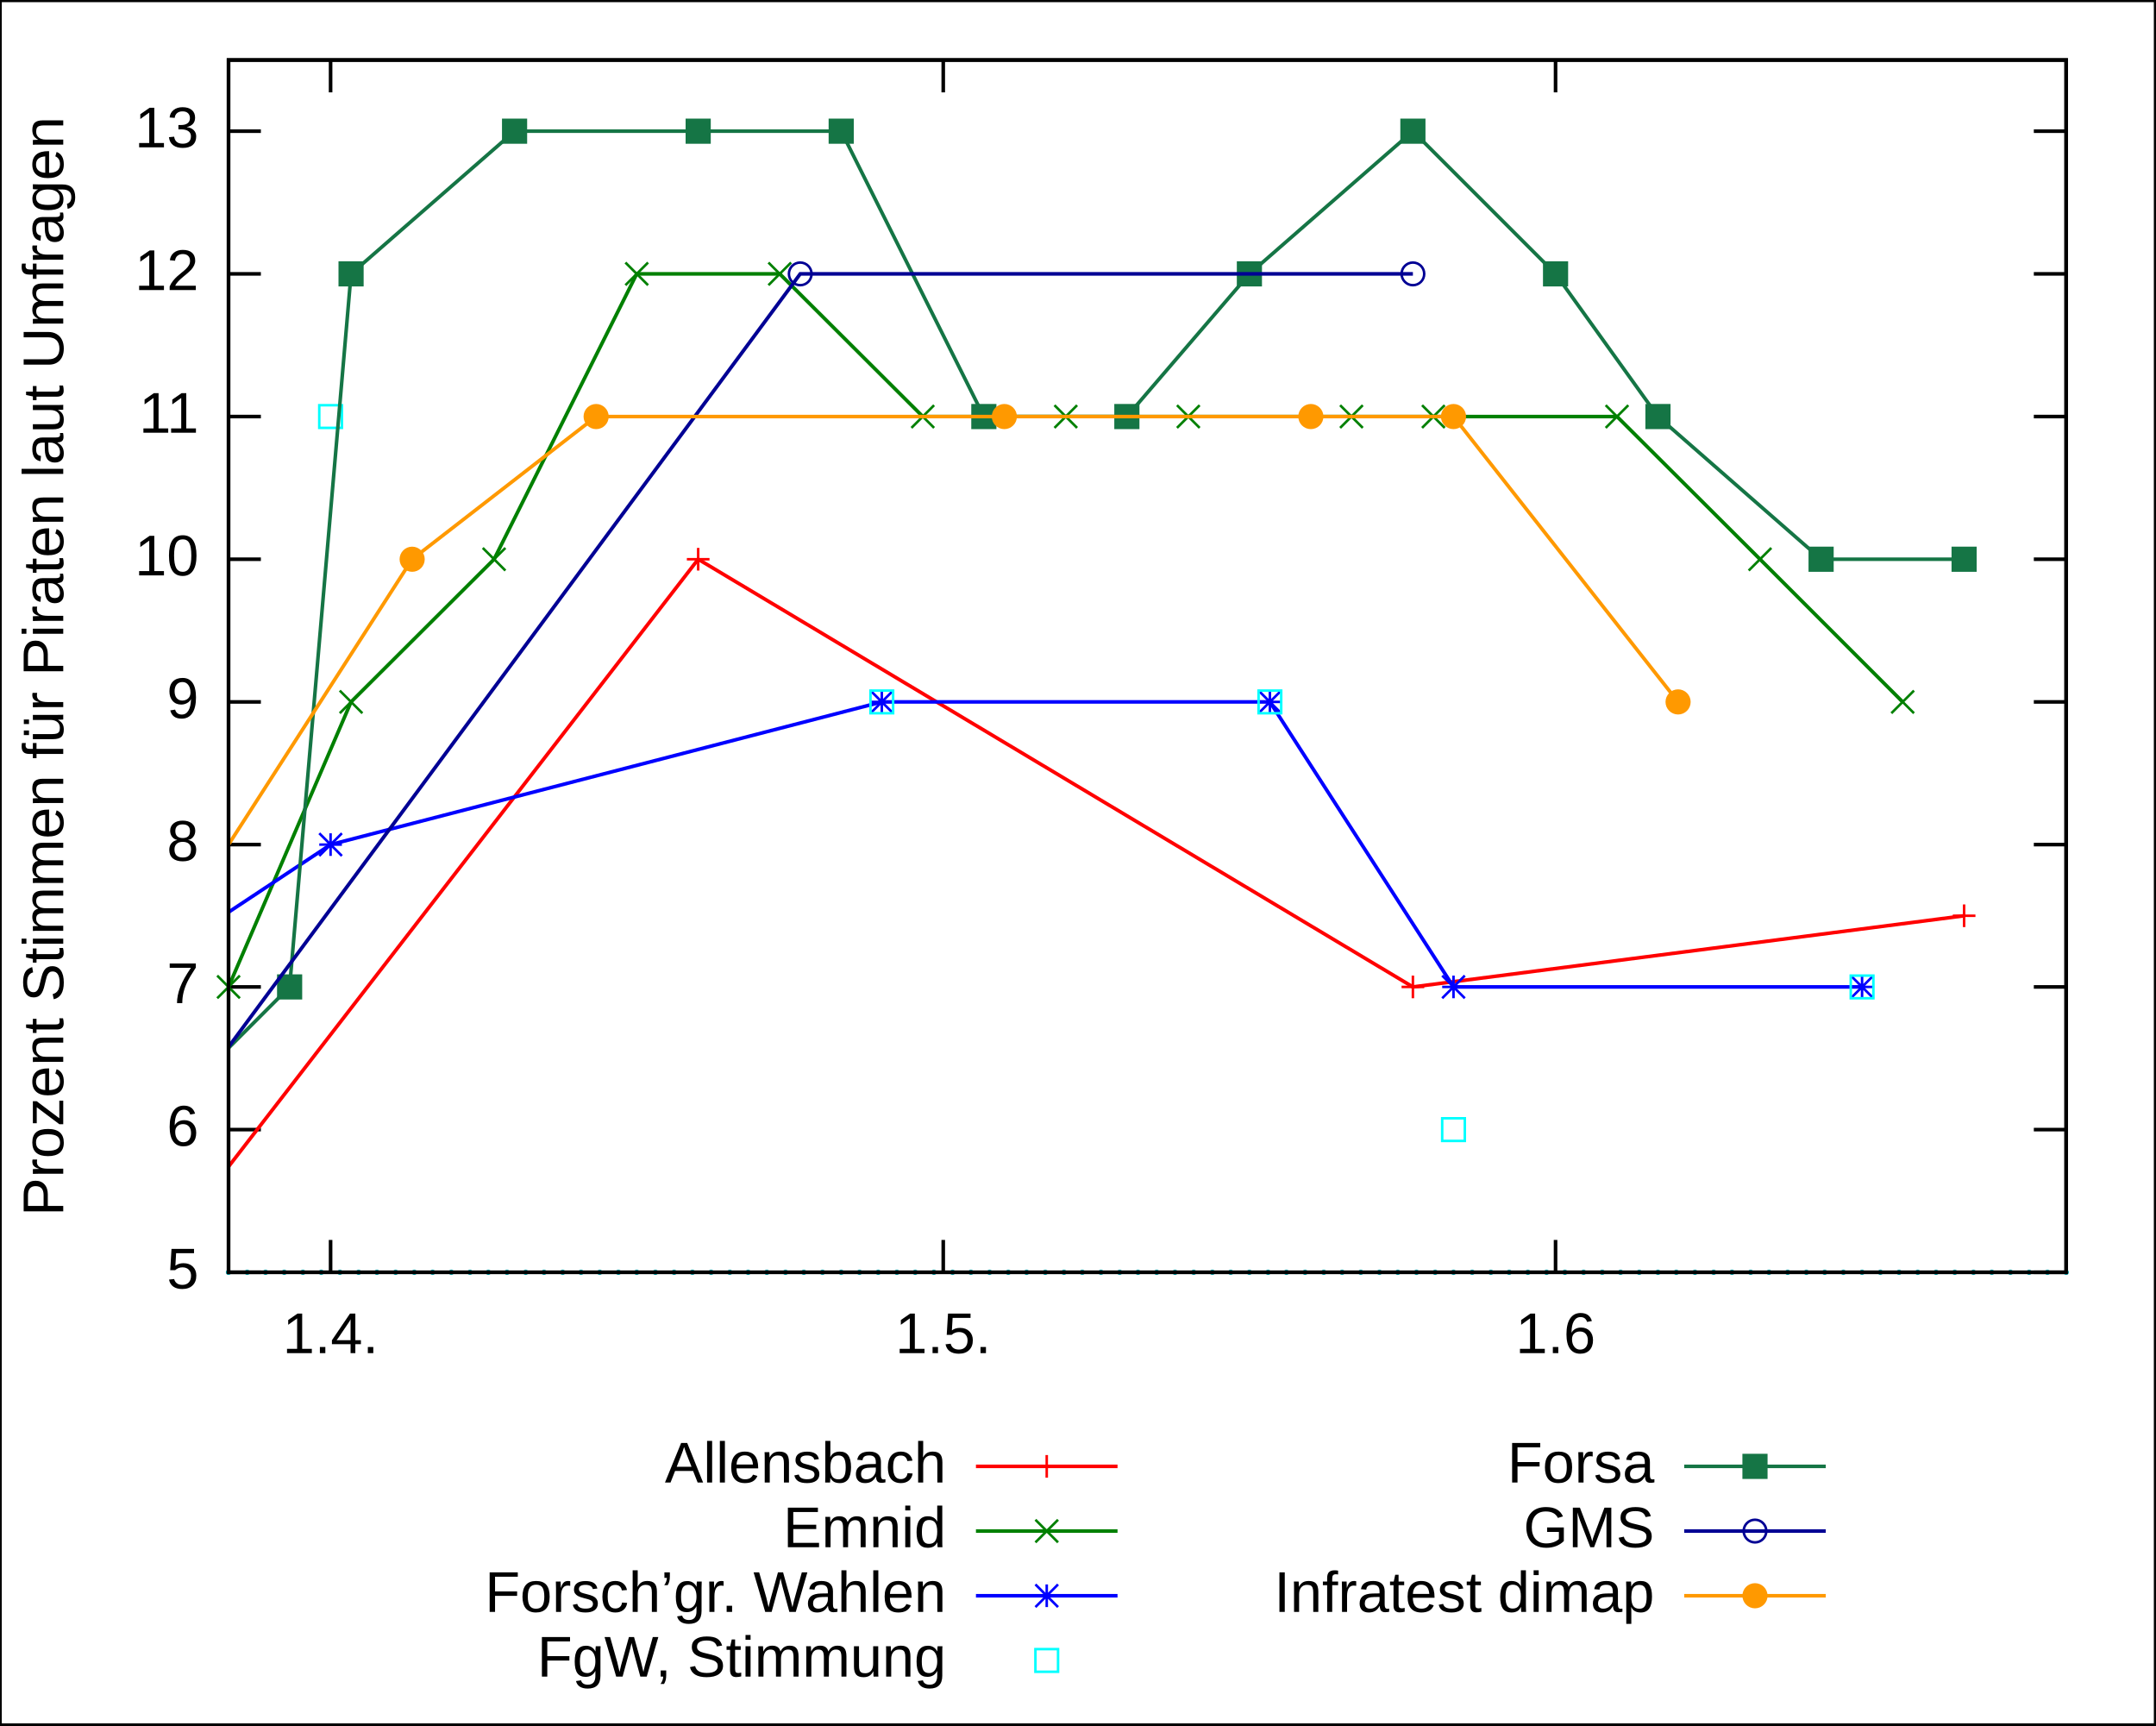
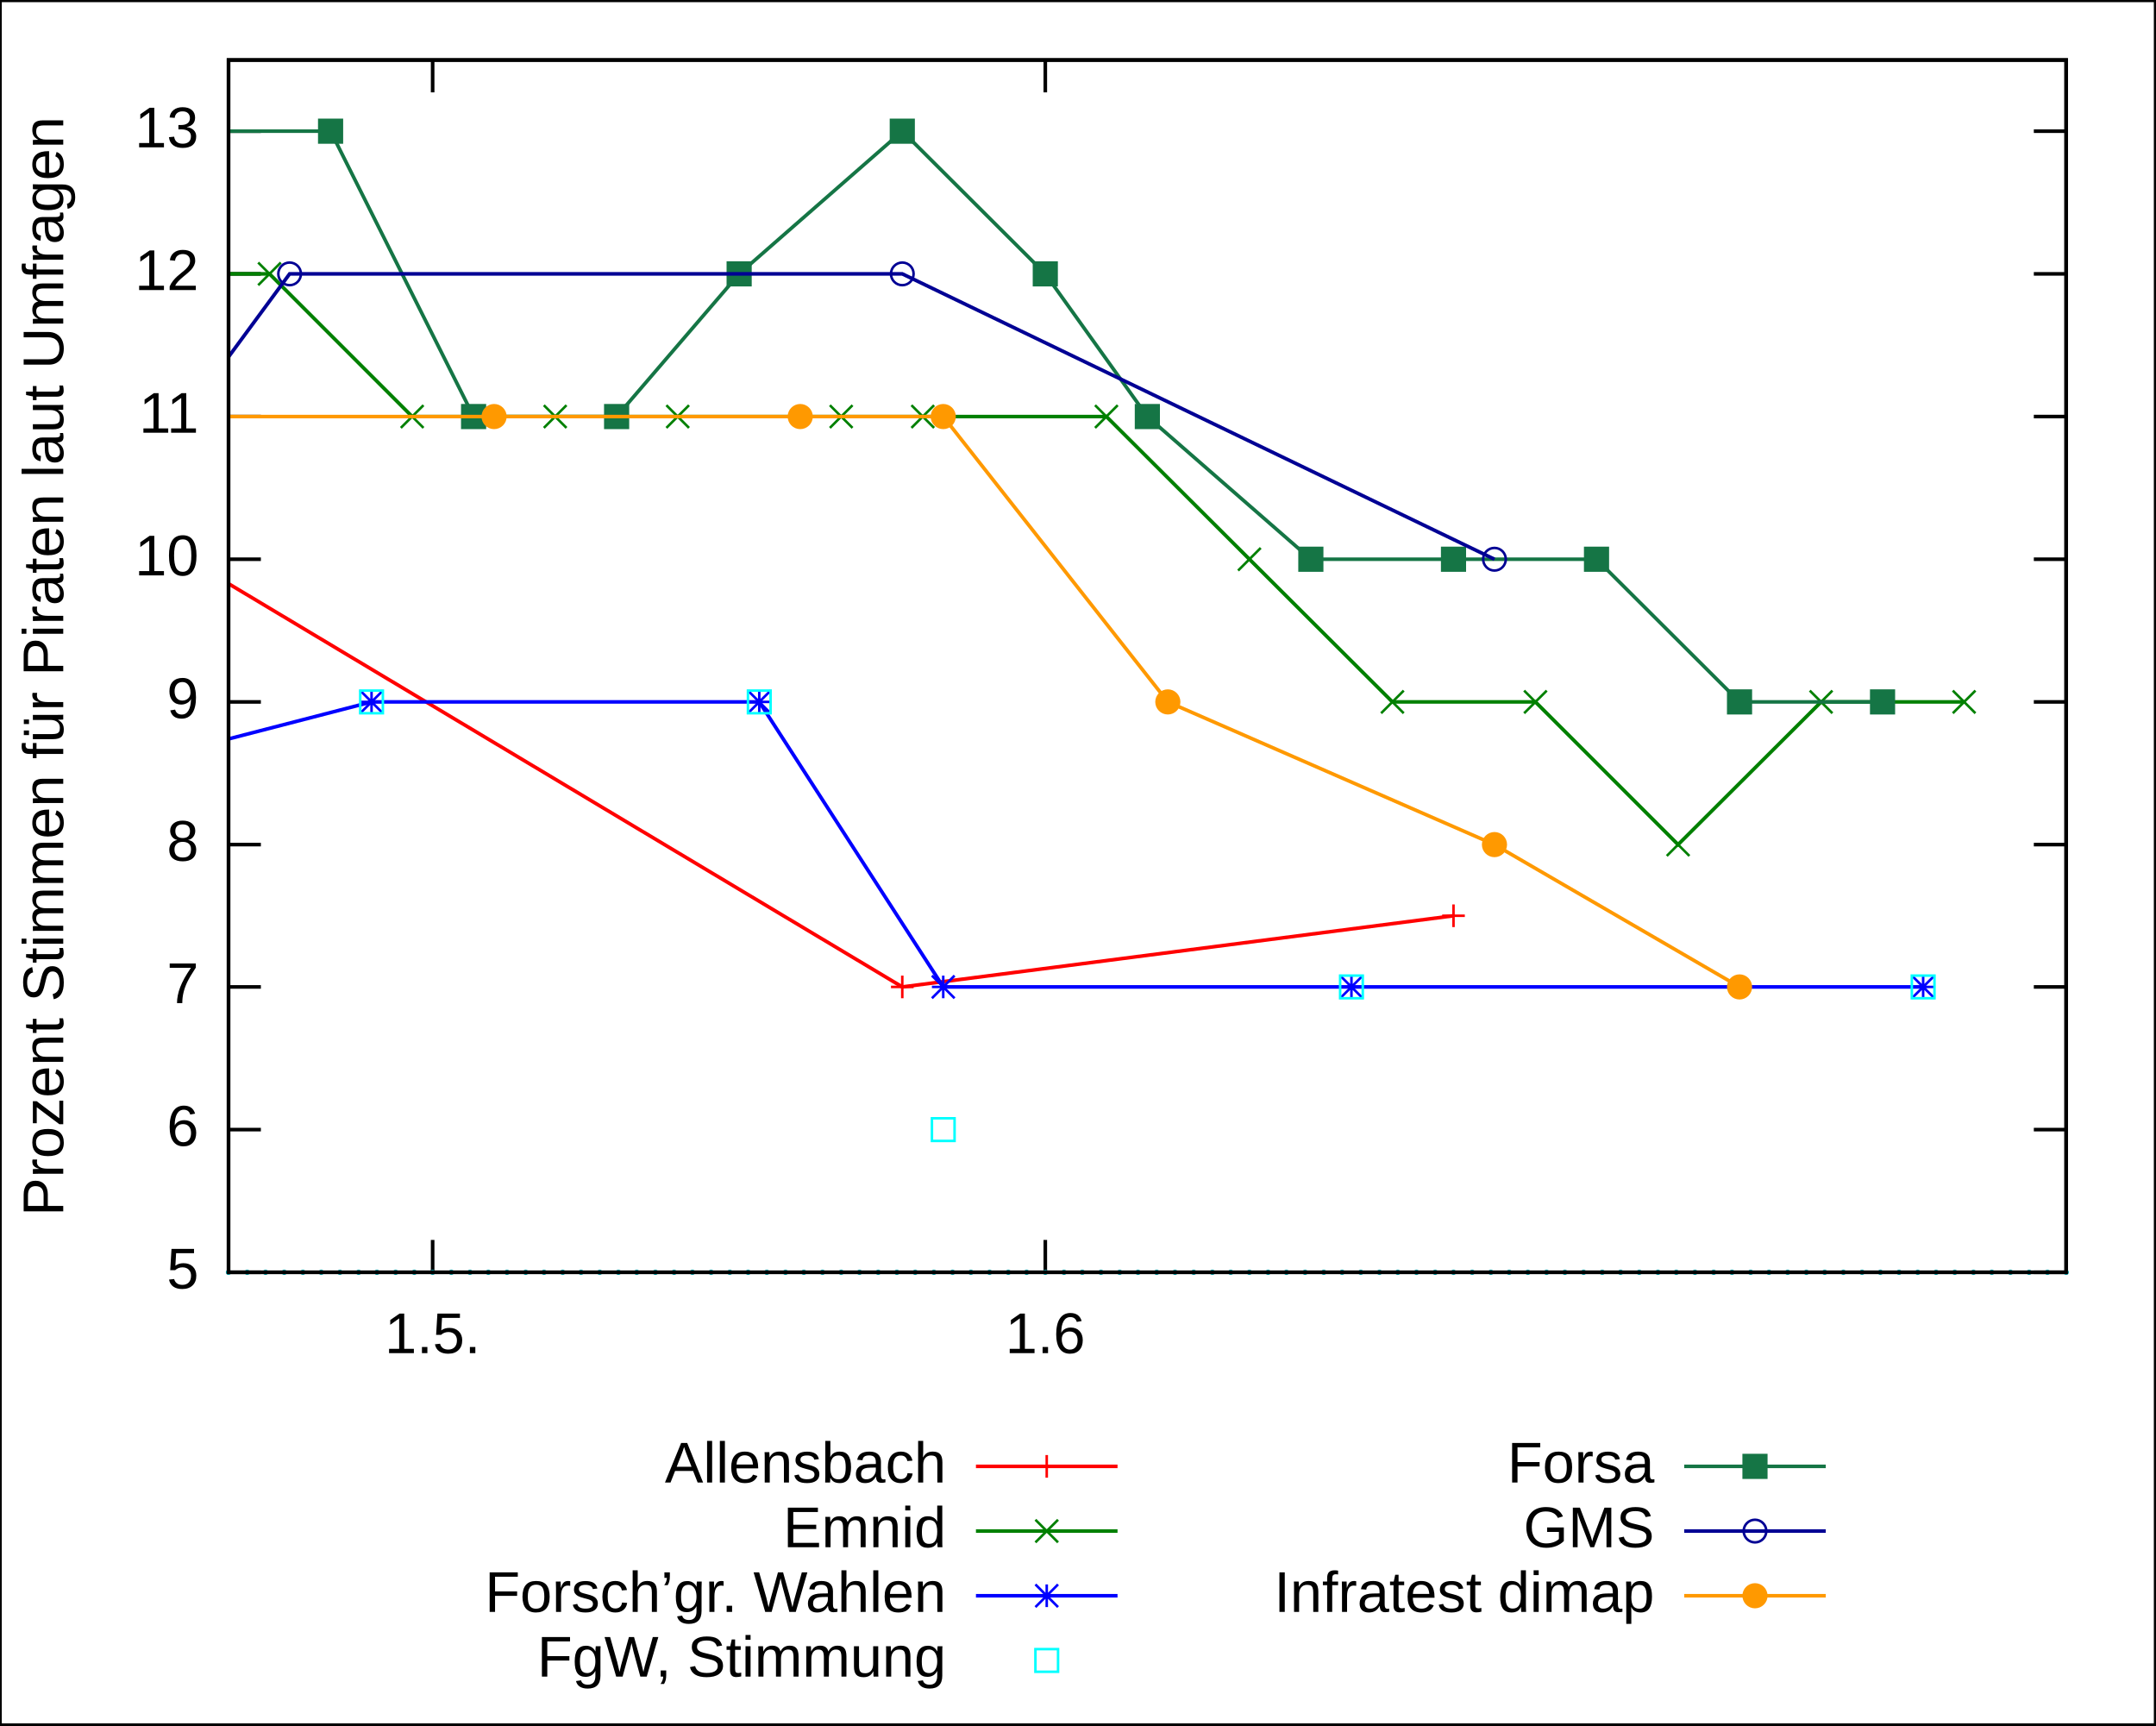
<svg xmlns="http://www.w3.org/2000/svg" xmlns:xlink="http://www.w3.org/1999/xlink" width="600" height="480" viewBox="0 0 600 480">
  <defs>
    <circle id="gpDot" r="0.5" stroke-width="0.5" />
    <path id="gpPt0" stroke-width="0.222" stroke="currentColor" d="M-1,0 h2 M0,-1 v2" />
    <path id="gpPt1" stroke-width="0.222" stroke="currentColor" d="M-1,-1 L1,1 M1,-1 L-1,1" />
    <path id="gpPt2" stroke-width="0.222" stroke="currentColor" d="M-1,0 L1,0 M0,-1 L0,1 M-1,-1 L1,1 M-1,1 L1,-1" />
    <rect id="gpPt3" stroke-width="0.222" stroke="currentColor" x="-1" y="-1" width="2" height="2" />
    <rect id="gpPt4" stroke-width="0.222" stroke="currentColor" fill="currentColor" x="-1" y="-1" width="2" height="2" />
    <circle id="gpPt5" stroke-width="0.222" stroke="currentColor" cx="0" cy="0" r="1" />
    <use xlink:href="#gpPt5" id="gpPt6" fill="currentColor" stroke="none" />
    <path id="gpPt7" stroke-width="0.222" stroke="currentColor" d="M0,-1.33 L-1.33,0.67 L1.33,0.67 z" />
    <use xlink:href="#gpPt7" id="gpPt8" fill="currentColor" stroke="none" />
    <use xlink:href="#gpPt7" id="gpPt9" stroke="currentColor" transform="rotate(180)" />
    <use xlink:href="#gpPt9" id="gpPt10" fill="currentColor" stroke="none" />
    <use xlink:href="#gpPt3" id="gpPt11" stroke="currentColor" transform="rotate(45)" />
    <use xlink:href="#gpPt11" id="gpPt12" fill="currentColor" stroke="none" />
  </defs>
  <g style="fill:none; color:white; stroke:currentColor; stroke-width:1.00; stroke-linecap:butt; stroke-linejoin:miter">
</g>
  <g style="fill:none; color:black; stroke:currentColor; stroke-width:1.00; stroke-linecap:butt; stroke-linejoin:miter">
    <g style="stroke:none; shape-rendering:crispEdges">
      <polygon fill="rgb(255, 255, 255)" points="0.0,480.0 599.9,480.0 599.9,0.1 0.0,0.1 " />
    </g>
    <path stroke="black" d="M0.0,480.0 L0.0,0.1 L599.9,0.1 L599.9,480.0 L0.0,480.0 M63.6,354.0 L72.6,354.0 M575.0,354.0    L566.0,354.0 " />
    <g transform="translate(55.3,358.5)" style="stroke:none; fill:black; font-family:Arial; font-size:12.00pt; text-anchor:end">
      <text> 5</text>
    </g>
    <path d="M63.6,314.3 L72.6,314.3 M575.0,314.3 L566.0,314.3 " />
    <g transform="translate(55.3,318.8)" style="stroke:none; fill:black; font-family:Arial; font-size:12.00pt; text-anchor:end">
      <text> 6</text>
    </g>
    <path d="M63.6,274.6 L72.6,274.6 M575.0,274.6 L566.0,274.6 " />
    <g transform="translate(55.3,279.1)" style="stroke:none; fill:black; font-family:Arial; font-size:12.00pt; text-anchor:end">
      <text> 7</text>
    </g>
    <path d="M63.6,235.0 L72.6,235.0 M575.0,235.0 L566.0,235.0 " />
    <g transform="translate(55.3,239.5)" style="stroke:none; fill:black; font-family:Arial; font-size:12.00pt; text-anchor:end">
      <text> 8</text>
    </g>
    <path d="M63.6,195.3 L72.6,195.3 M575.0,195.3 L566.0,195.3 " />
    <g transform="translate(55.3,199.8)" style="stroke:none; fill:black; font-family:Arial; font-size:12.00pt; text-anchor:end">
      <text> 9</text>
    </g>
    <path d="M63.6,155.6 L72.6,155.6 M575.0,155.6 L566.0,155.6 " />
    <g transform="translate(55.3,160.1)" style="stroke:none; fill:black; font-family:Arial; font-size:12.00pt; text-anchor:end">
      <text> 10</text>
    </g>
    <path d="M63.6,115.9 L72.6,115.9 M575.0,115.9 L566.0,115.9 " />
    <g transform="translate(55.3,120.4)" style="stroke:none; fill:black; font-family:Arial; font-size:12.00pt; text-anchor:end">
      <text> 11</text>
    </g>
    <path d="M63.6,76.2 L72.6,76.2 M575.0,76.2 L566.0,76.2 " />
    <g transform="translate(55.3,80.7)" style="stroke:none; fill:black; font-family:Arial; font-size:12.00pt; text-anchor:end">
      <text> 12</text>
    </g>
    <path d="M63.6,36.5 L72.6,36.5 M575.0,36.5 L566.0,36.5 " />
    <g transform="translate(55.3,41.0)" style="stroke:none; fill:black; font-family:Arial; font-size:12.00pt; text-anchor:end">
      <text> 13</text>
    </g>
-     <path d="M92.0,354.0 L92.0,345.0 M92.0,16.7 L92.0,25.7 " />
-     <g transform="translate(92.0,376.5)" style="stroke:none; fill:black; font-family:Arial; font-size:12.00pt; text-anchor:middle">
-       <text>1.4.</text>
-     </g>
-     <path d="M262.5,354.0 L262.5,345.0 M262.5,16.7 L262.5,25.7 " />
-     <g transform="translate(262.5,376.5)" style="stroke:none; fill:black; font-family:Arial; font-size:12.00pt; text-anchor:middle">
+     <path d="M120.4,354.0 L120.4,345.0 M120.4,16.7 L120.4,25.7 " />
+     <g transform="translate(120.4,376.5)" style="stroke:none; fill:black; font-family:Arial; font-size:12.00pt; text-anchor:middle">
      <text>1.5.</text>
    </g>
-     <path d="M432.9,354.0 L432.9,345.0 M432.9,16.7 L432.9,25.7 " />
-     <g transform="translate(432.9,376.5)" style="stroke:none; fill:black; font-family:Arial; font-size:12.00pt; text-anchor:middle">
+     <path d="M290.9,354.0 L290.9,345.0 M290.9,16.7 L290.9,25.7 " />
+     <g transform="translate(290.9,376.5)" style="stroke:none; fill:black; font-family:Arial; font-size:12.00pt; text-anchor:middle">
      <text>1.6</text>
    </g>
    <path d="M63.6,16.7 L63.6,354.0 L575.0,354.0 L575.0,16.7 L63.6,16.7 Z " />
    <g transform="translate(17.6,185.4) rotate(270)" style="stroke:none; fill:black; font-family:Arial; font-size:12.00pt; text-anchor:middle">
      <text>Prozent Stimmen für Piraten laut Umfragen</text>
    </g>
  </g>
  <a xlink:title="Plot #1">
    <g style="fill:none; color:red; stroke:currentColor; stroke-width:1.00; stroke-linecap:butt; stroke-linejoin:miter">
      <g transform="translate(263.3,412.5)" style="stroke:none; fill:black; font-family:Arial; font-size:12.00pt; text-anchor:end">
        <text>Allensbach</text>
      </g>
-       <path d="M271.6,408.0 L311.0,408.0 M546.6,254.8 L393.2,274.6 L194.3,155.6 L63.6,324.6 " />
-       <use xlink:href="#gpPt0" transform="translate(546.6,254.8) scale(3.15)" />
-       <use xlink:href="#gpPt0" transform="translate(393.2,274.6) scale(3.15)" />
-       <use xlink:href="#gpPt0" transform="translate(194.3,155.6) scale(3.15)" />
+       <path d="M271.6,408.0 L311.0,408.0 M404.5,254.8 L251.1,274.6 L63.6,162.4 " />
+       <use xlink:href="#gpPt0" transform="translate(404.5,254.8) scale(3.15)" />
+       <use xlink:href="#gpPt0" transform="translate(251.1,274.6) scale(3.15)" />
      <use xlink:href="#gpPt0" transform="translate(291.3,408.0) scale(3.15)" />
    </g>
  </a>
  <a xlink:title="Plot #2">
    <g style="fill:none; color:green; stroke:currentColor; stroke-width:1.00; stroke-linecap:butt; stroke-linejoin:miter">
      <g transform="translate(263.3,430.5)" style="stroke:none; fill:black; font-family:Arial; font-size:12.00pt; text-anchor:end">
        <text>Emnid</text>
      </g>
-       <path d="M271.6,426.0 L311.0,426.0 M529.5,195.3 L489.8,155.6 L450.0,115.9 L398.9,115.9 L376.1,115.9 L330.7,115.9    L296.6,115.9 L256.8,115.9 L217.0,76.2 L177.2,76.2 L137.5,155.6 L97.7,195.3 L63.6,274.6 " />
-       <use xlink:href="#gpPt1" transform="translate(529.5,195.3) scale(3.15)" />
-       <use xlink:href="#gpPt1" transform="translate(489.8,155.6) scale(3.15)" />
-       <use xlink:href="#gpPt1" transform="translate(450.0,115.9) scale(3.15)" />
-       <use xlink:href="#gpPt1" transform="translate(398.9,115.9) scale(3.15)" />
-       <use xlink:href="#gpPt1" transform="translate(376.1,115.9) scale(3.15)" />
-       <use xlink:href="#gpPt1" transform="translate(330.7,115.9) scale(3.15)" />
-       <use xlink:href="#gpPt1" transform="translate(296.6,115.9) scale(3.15)" />
+       <path d="M271.6,426.0 L311.0,426.0 M546.6,195.3 L506.8,195.3 L467.0,235.0 L427.3,195.3 L387.5,195.3 L347.7,155.6    L307.9,115.9 L256.8,115.9 L234.1,115.9 L188.6,115.9 L154.5,115.9 L114.7,115.9 L75.0,76.2 L63.6,76.2    " />
+       <use xlink:href="#gpPt1" transform="translate(546.6,195.3) scale(3.15)" />
+       <use xlink:href="#gpPt1" transform="translate(506.8,195.3) scale(3.15)" />
+       <use xlink:href="#gpPt1" transform="translate(467.0,235.0) scale(3.15)" />
+       <use xlink:href="#gpPt1" transform="translate(427.3,195.3) scale(3.15)" />
+       <use xlink:href="#gpPt1" transform="translate(387.5,195.3) scale(3.15)" />
+       <use xlink:href="#gpPt1" transform="translate(347.7,155.6) scale(3.15)" />
+       <use xlink:href="#gpPt1" transform="translate(307.9,115.9) scale(3.15)" />
      <use xlink:href="#gpPt1" transform="translate(256.8,115.9) scale(3.15)" />
-       <use xlink:href="#gpPt1" transform="translate(217.0,76.2) scale(3.15)" />
-       <use xlink:href="#gpPt1" transform="translate(177.2,76.2) scale(3.15)" />
-       <use xlink:href="#gpPt1" transform="translate(137.5,155.6) scale(3.15)" />
-       <use xlink:href="#gpPt1" transform="translate(97.7,195.3) scale(3.15)" />
-       <use xlink:href="#gpPt1" transform="translate(63.6,274.6) scale(3.15)" />
+       <use xlink:href="#gpPt1" transform="translate(234.1,115.9) scale(3.15)" />
+       <use xlink:href="#gpPt1" transform="translate(188.6,115.9) scale(3.15)" />
+       <use xlink:href="#gpPt1" transform="translate(154.5,115.9) scale(3.15)" />
+       <use xlink:href="#gpPt1" transform="translate(114.7,115.9) scale(3.15)" />
+       <use xlink:href="#gpPt1" transform="translate(75.0,76.2) scale(3.15)" />
      <use xlink:href="#gpPt1" transform="translate(291.3,426.0) scale(3.15)" />
    </g>
  </a>
  <a xlink:title="Plot #3">
    <g style="fill:none; color:blue; stroke:currentColor; stroke-width:1.00; stroke-linecap:butt; stroke-linejoin:miter">
      <g transform="translate(263.3,448.5)" style="stroke:none; fill:black; font-family:Arial; font-size:12.00pt; text-anchor:end">
        <text>Forsch’gr. Wahlen</text>
      </g>
-       <path d="M271.6,444.0 L311.0,444.0 M518.2,274.6 L404.5,274.6 L353.4,195.3 L245.4,195.3 L92.0,235.0 L63.6,253.8    " />
-       <use xlink:href="#gpPt2" transform="translate(518.2,274.6) scale(3.15)" />
-       <use xlink:href="#gpPt2" transform="translate(404.5,274.6) scale(3.15)" />
-       <use xlink:href="#gpPt2" transform="translate(353.4,195.3) scale(3.15)" />
-       <use xlink:href="#gpPt2" transform="translate(245.4,195.3) scale(3.15)" />
-       <use xlink:href="#gpPt2" transform="translate(92.0,235.0) scale(3.15)" />
+       <path d="M271.6,444.0 L311.0,444.0 M535.2,274.6 L376.1,274.6 L262.5,274.6 L211.3,195.3 L103.4,195.3 L63.6,205.6    " />
+       <use xlink:href="#gpPt2" transform="translate(535.2,274.6) scale(3.15)" />
+       <use xlink:href="#gpPt2" transform="translate(376.1,274.6) scale(3.15)" />
+       <use xlink:href="#gpPt2" transform="translate(262.5,274.6) scale(3.15)" />
+       <use xlink:href="#gpPt2" transform="translate(211.3,195.3) scale(3.15)" />
+       <use xlink:href="#gpPt2" transform="translate(103.4,195.3) scale(3.15)" />
      <use xlink:href="#gpPt2" transform="translate(291.3,444.0) scale(3.15)" />
    </g>
  </a>
  <a xlink:title="Plot #4">
    <g style="fill:none; color:cyan; stroke:currentColor; stroke-width:1.00; stroke-linecap:butt; stroke-linejoin:miter">
      <g transform="translate(263.3,466.5)" style="stroke:none; fill:black; font-family:Arial; font-size:12.00pt; text-anchor:end">
        <text>FgW, Stimmung</text>
      </g>
-       <use xlink:href="#gpPt3" transform="translate(518.2,274.6) scale(3.15)" />
-       <use xlink:href="#gpPt3" transform="translate(404.5,314.3) scale(3.15)" />
-       <use xlink:href="#gpPt3" transform="translate(353.4,195.3) scale(3.15)" />
-       <use xlink:href="#gpPt3" transform="translate(245.4,195.3) scale(3.15)" />
-       <use xlink:href="#gpPt3" transform="translate(92.0,115.9) scale(3.15)" />
+       <use xlink:href="#gpPt3" transform="translate(535.2,274.6) scale(3.15)" />
+       <use xlink:href="#gpPt3" transform="translate(376.1,274.6) scale(3.15)" />
+       <use xlink:href="#gpPt3" transform="translate(262.5,314.3) scale(3.15)" />
+       <use xlink:href="#gpPt3" transform="translate(211.3,195.3) scale(3.15)" />
+       <use xlink:href="#gpPt3" transform="translate(103.4,195.3) scale(3.15)" />
      <use xlink:href="#gpPt3" transform="translate(291.3,462.0) scale(3.15)" />
    </g>
  </a>
  <a xlink:title="Plot #5">
    <g style="fill:none; color:#157545; stroke:currentColor; stroke-width:1.00; stroke-linecap:butt; stroke-linejoin:miter">
      <g transform="translate(460.4,412.5)" style="stroke:none; fill:black; font-family:Arial; font-size:12.00pt; text-anchor:end">
        <text>Forsa</text>
      </g>
-       <path d="M468.7,408.0 L508.1,408.0 M546.6,155.6 L506.8,155.6 L461.4,115.9 L432.9,76.2 L393.2,36.5 L347.7,76.2    L313.6,115.9 L273.8,115.9 L234.1,36.5 L194.3,36.5 L143.2,36.5 L97.7,76.2 L80.6,274.6 L63.6,291.6    " />
-       <use xlink:href="#gpPt4" transform="translate(546.6,155.6) scale(3.15)" />
-       <use xlink:href="#gpPt4" transform="translate(506.8,155.6) scale(3.15)" />
-       <use xlink:href="#gpPt4" transform="translate(461.4,115.9) scale(3.15)" />
-       <use xlink:href="#gpPt4" transform="translate(432.9,76.2) scale(3.15)" />
-       <use xlink:href="#gpPt4" transform="translate(393.2,36.5) scale(3.15)" />
-       <use xlink:href="#gpPt4" transform="translate(347.7,76.2) scale(3.15)" />
-       <use xlink:href="#gpPt4" transform="translate(313.6,115.9) scale(3.15)" />
-       <use xlink:href="#gpPt4" transform="translate(273.8,115.9) scale(3.15)" />
-       <use xlink:href="#gpPt4" transform="translate(234.1,36.5) scale(3.15)" />
-       <use xlink:href="#gpPt4" transform="translate(194.3,36.5) scale(3.15)" />
-       <use xlink:href="#gpPt4" transform="translate(143.2,36.5) scale(3.15)" />
-       <use xlink:href="#gpPt4" transform="translate(97.7,76.2) scale(3.15)" />
-       <use xlink:href="#gpPt4" transform="translate(80.6,274.6) scale(3.15)" />
+       <path d="M468.7,408.0 L508.1,408.0 M523.9,195.3 L484.1,195.3 L444.3,155.6 L404.5,155.6 L364.8,155.6 L319.3,115.9    L290.9,76.2 L251.1,36.5 L205.7,76.2 L171.6,115.9 L131.8,115.9 L92.0,36.5 L63.6,36.5 " />
+       <use xlink:href="#gpPt4" transform="translate(523.9,195.3) scale(3.15)" />
+       <use xlink:href="#gpPt4" transform="translate(484.1,195.3) scale(3.15)" />
+       <use xlink:href="#gpPt4" transform="translate(444.3,155.6) scale(3.15)" />
+       <use xlink:href="#gpPt4" transform="translate(404.5,155.6) scale(3.15)" />
+       <use xlink:href="#gpPt4" transform="translate(364.8,155.6) scale(3.15)" />
+       <use xlink:href="#gpPt4" transform="translate(319.3,115.9) scale(3.15)" />
+       <use xlink:href="#gpPt4" transform="translate(290.9,76.2) scale(3.15)" />
+       <use xlink:href="#gpPt4" transform="translate(251.1,36.5) scale(3.15)" />
+       <use xlink:href="#gpPt4" transform="translate(205.7,76.2) scale(3.15)" />
+       <use xlink:href="#gpPt4" transform="translate(171.6,115.9) scale(3.15)" />
+       <use xlink:href="#gpPt4" transform="translate(131.8,115.9) scale(3.15)" />
+       <use xlink:href="#gpPt4" transform="translate(92.0,36.5) scale(3.15)" />
      <use xlink:href="#gpPt4" transform="translate(488.4,408.0) scale(3.15)" />
    </g>
  </a>
  <a xlink:title="Plot #6">
    <g style="fill:none; color:#000094; stroke:currentColor; stroke-width:1.00; stroke-linecap:butt; stroke-linejoin:miter">
      <g transform="translate(460.4,430.5)" style="stroke:none; fill:black; font-family:Arial; font-size:12.00pt; text-anchor:end">
        <text>GMS</text>
      </g>
-       <path d="M468.7,426.0 L508.1,426.0 M393.2,76.2 L222.7,76.2 L63.6,291.3 " />
-       <use xlink:href="#gpPt5" transform="translate(393.2,76.2) scale(3.15)" />
-       <use xlink:href="#gpPt5" transform="translate(222.7,76.2) scale(3.15)" />
+       <path d="M468.7,426.0 L508.1,426.0 M415.9,155.6 L251.1,76.2 L80.6,76.2 L63.6,99.3 " />
+       <use xlink:href="#gpPt5" transform="translate(415.9,155.6) scale(3.15)" />
+       <use xlink:href="#gpPt5" transform="translate(251.1,76.2) scale(3.15)" />
+       <use xlink:href="#gpPt5" transform="translate(80.6,76.2) scale(3.15)" />
      <use xlink:href="#gpPt5" transform="translate(488.4,426.0) scale(3.15)" />
    </g>
  </a>
  <a xlink:title="Plot #7">
    <g style="fill:none; color:#FF9900; stroke:currentColor; stroke-width:1.00; stroke-linecap:butt; stroke-linejoin:miter">
      <g transform="translate(460.4,448.5)" style="stroke:none; fill:black; font-family:Arial; font-size:12.00pt; text-anchor:end">
        <text>Infratest dimap</text>
      </g>
-       <path d="M468.7,444.0 L508.1,444.0 M467.0,195.3 L404.5,115.9 L364.8,115.9 L279.5,115.9 L165.9,115.9 L114.7,155.6    L63.6,235.0 " />
-       <use xlink:href="#gpPt6" transform="translate(467.0,195.3) scale(3.15)" />
-       <use xlink:href="#gpPt6" transform="translate(404.5,115.9) scale(3.15)" />
-       <use xlink:href="#gpPt6" transform="translate(364.8,115.9) scale(3.15)" />
-       <use xlink:href="#gpPt6" transform="translate(279.5,115.9) scale(3.15)" />
-       <use xlink:href="#gpPt6" transform="translate(165.9,115.9) scale(3.15)" />
-       <use xlink:href="#gpPt6" transform="translate(114.7,155.6) scale(3.15)" />
+       <path d="M468.7,444.0 L508.1,444.0 M484.1,274.6 L415.9,235.0 L325.0,195.3 L262.5,115.9 L222.7,115.9 L137.5,115.9    L63.6,115.9 " />
+       <use xlink:href="#gpPt6" transform="translate(484.1,274.6) scale(3.15)" />
+       <use xlink:href="#gpPt6" transform="translate(415.9,235.0) scale(3.15)" />
+       <use xlink:href="#gpPt6" transform="translate(325.0,195.3) scale(3.15)" />
+       <use xlink:href="#gpPt6" transform="translate(262.5,115.9) scale(3.15)" />
+       <use xlink:href="#gpPt6" transform="translate(222.7,115.9) scale(3.15)" />
+       <use xlink:href="#gpPt6" transform="translate(137.5,115.9) scale(3.15)" />
      <use xlink:href="#gpPt6" transform="translate(488.4,444.0) scale(3.15)" />
    </g>
  </a>
  <a xlink:title="Plot #8">
    <g style="fill:none; color:#0099A1; stroke:currentColor; stroke-width:1.00; stroke-linecap:butt; stroke-linejoin:miter">
      <use xlink:href="#gpDot" x="63.6" y="354.0" />
      <use xlink:href="#gpDot" x="68.8" y="354.0" />
      <use xlink:href="#gpDot" x="73.9" y="354.0" />
      <use xlink:href="#gpDot" x="79.1" y="354.0" />
      <use xlink:href="#gpDot" x="84.3" y="354.0" />
      <use xlink:href="#gpDot" x="89.4" y="354.0" />
      <use xlink:href="#gpDot" x="94.6" y="354.0" />
      <use xlink:href="#gpDot" x="99.8" y="354.0" />
      <use xlink:href="#gpDot" x="104.9" y="354.0" />
      <use xlink:href="#gpDot" x="110.1" y="354.0" />
      <use xlink:href="#gpDot" x="115.3" y="354.0" />
      <use xlink:href="#gpDot" x="120.4" y="354.0" />
      <use xlink:href="#gpDot" x="125.6" y="354.0" />
      <use xlink:href="#gpDot" x="130.8" y="354.0" />
      <use xlink:href="#gpDot" x="135.9" y="354.0" />
      <use xlink:href="#gpDot" x="141.1" y="354.0" />
      <use xlink:href="#gpDot" x="146.3" y="354.0" />
      <use xlink:href="#gpDot" x="151.4" y="354.0" />
      <use xlink:href="#gpDot" x="156.6" y="354.0" />
      <use xlink:href="#gpDot" x="161.7" y="354.0" />
      <use xlink:href="#gpDot" x="166.9" y="354.0" />
      <use xlink:href="#gpDot" x="172.1" y="354.0" />
      <use xlink:href="#gpDot" x="177.2" y="354.0" />
      <use xlink:href="#gpDot" x="182.4" y="354.0" />
      <use xlink:href="#gpDot" x="187.6" y="354.0" />
      <use xlink:href="#gpDot" x="192.7" y="354.0" />
      <use xlink:href="#gpDot" x="197.9" y="354.0" />
      <use xlink:href="#gpDot" x="203.1" y="354.0" />
      <use xlink:href="#gpDot" x="208.2" y="354.0" />
      <use xlink:href="#gpDot" x="213.4" y="354.0" />
      <use xlink:href="#gpDot" x="218.6" y="354.0" />
      <use xlink:href="#gpDot" x="223.7" y="354.0" />
      <use xlink:href="#gpDot" x="228.9" y="354.0" />
      <use xlink:href="#gpDot" x="234.1" y="354.0" />
      <use xlink:href="#gpDot" x="239.2" y="354.0" />
      <use xlink:href="#gpDot" x="244.4" y="354.0" />
      <use xlink:href="#gpDot" x="249.6" y="354.0" />
      <use xlink:href="#gpDot" x="254.7" y="354.0" />
      <use xlink:href="#gpDot" x="259.9" y="354.0" />
      <use xlink:href="#gpDot" x="265.1" y="354.0" />
      <use xlink:href="#gpDot" x="270.2" y="354.0" />
      <use xlink:href="#gpDot" x="275.4" y="354.0" />
      <use xlink:href="#gpDot" x="280.6" y="354.0" />
      <use xlink:href="#gpDot" x="285.7" y="354.0" />
      <use xlink:href="#gpDot" x="290.9" y="354.0" />
      <use xlink:href="#gpDot" x="296.1" y="354.0" />
      <use xlink:href="#gpDot" x="301.2" y="354.0" />
      <use xlink:href="#gpDot" x="306.4" y="354.0" />
      <use xlink:href="#gpDot" x="311.6" y="354.0" />
      <use xlink:href="#gpDot" x="316.7" y="354.0" />
      <use xlink:href="#gpDot" x="321.9" y="354.0" />
      <use xlink:href="#gpDot" x="327.0" y="354.0" />
      <use xlink:href="#gpDot" x="332.2" y="354.0" />
      <use xlink:href="#gpDot" x="337.4" y="354.0" />
      <use xlink:href="#gpDot" x="342.5" y="354.0" />
      <use xlink:href="#gpDot" x="347.7" y="354.0" />
      <use xlink:href="#gpDot" x="352.9" y="354.0" />
      <use xlink:href="#gpDot" x="358.0" y="354.0" />
      <use xlink:href="#gpDot" x="363.2" y="354.0" />
      <use xlink:href="#gpDot" x="368.4" y="354.0" />
      <use xlink:href="#gpDot" x="373.5" y="354.0" />
      <use xlink:href="#gpDot" x="378.7" y="354.0" />
      <use xlink:href="#gpDot" x="383.9" y="354.0" />
      <use xlink:href="#gpDot" x="389.0" y="354.0" />
      <use xlink:href="#gpDot" x="394.2" y="354.0" />
      <use xlink:href="#gpDot" x="399.4" y="354.0" />
      <use xlink:href="#gpDot" x="404.5" y="354.0" />
      <use xlink:href="#gpDot" x="409.7" y="354.0" />
      <use xlink:href="#gpDot" x="414.9" y="354.0" />
      <use xlink:href="#gpDot" x="420.0" y="354.0" />
      <use xlink:href="#gpDot" x="425.2" y="354.0" />
      <use xlink:href="#gpDot" x="430.4" y="354.0" />
      <use xlink:href="#gpDot" x="435.5" y="354.0" />
      <use xlink:href="#gpDot" x="440.7" y="354.0" />
      <use xlink:href="#gpDot" x="445.9" y="354.0" />
      <use xlink:href="#gpDot" x="451.0" y="354.0" />
      <use xlink:href="#gpDot" x="456.2" y="354.0" />
      <use xlink:href="#gpDot" x="461.4" y="354.0" />
      <use xlink:href="#gpDot" x="466.5" y="354.0" />
      <use xlink:href="#gpDot" x="471.7" y="354.0" />
      <use xlink:href="#gpDot" x="476.9" y="354.0" />
      <use xlink:href="#gpDot" x="482.0" y="354.0" />
      <use xlink:href="#gpDot" x="487.2" y="354.0" />
      <use xlink:href="#gpDot" x="492.3" y="354.0" />
      <use xlink:href="#gpDot" x="497.5" y="354.0" />
      <use xlink:href="#gpDot" x="502.7" y="354.0" />
      <use xlink:href="#gpDot" x="507.8" y="354.0" />
      <use xlink:href="#gpDot" x="513.0" y="354.0" />
      <use xlink:href="#gpDot" x="518.2" y="354.0" />
      <use xlink:href="#gpDot" x="523.3" y="354.0" />
      <use xlink:href="#gpDot" x="528.5" y="354.0" />
      <use xlink:href="#gpDot" x="533.7" y="354.0" />
      <use xlink:href="#gpDot" x="538.8" y="354.0" />
      <use xlink:href="#gpDot" x="544.0" y="354.0" />
      <use xlink:href="#gpDot" x="549.2" y="354.0" />
      <use xlink:href="#gpDot" x="554.3" y="354.0" />
      <use xlink:href="#gpDot" x="559.5" y="354.0" />
      <use xlink:href="#gpDot" x="564.7" y="354.0" />
      <use xlink:href="#gpDot" x="569.8" y="354.0" />
      <use xlink:href="#gpDot" x="575.0" y="354.0" />
    </g>
  </a>
  <g style="fill:none; color:black; stroke:currentColor; stroke-width:1.00; stroke-linecap:butt; stroke-linejoin:miter">
    <path d="M63.6,16.7 L63.6,354.0 L575.0,354.0 L575.0,16.7 L63.6,16.7 Z " />
  </g>
</svg>
